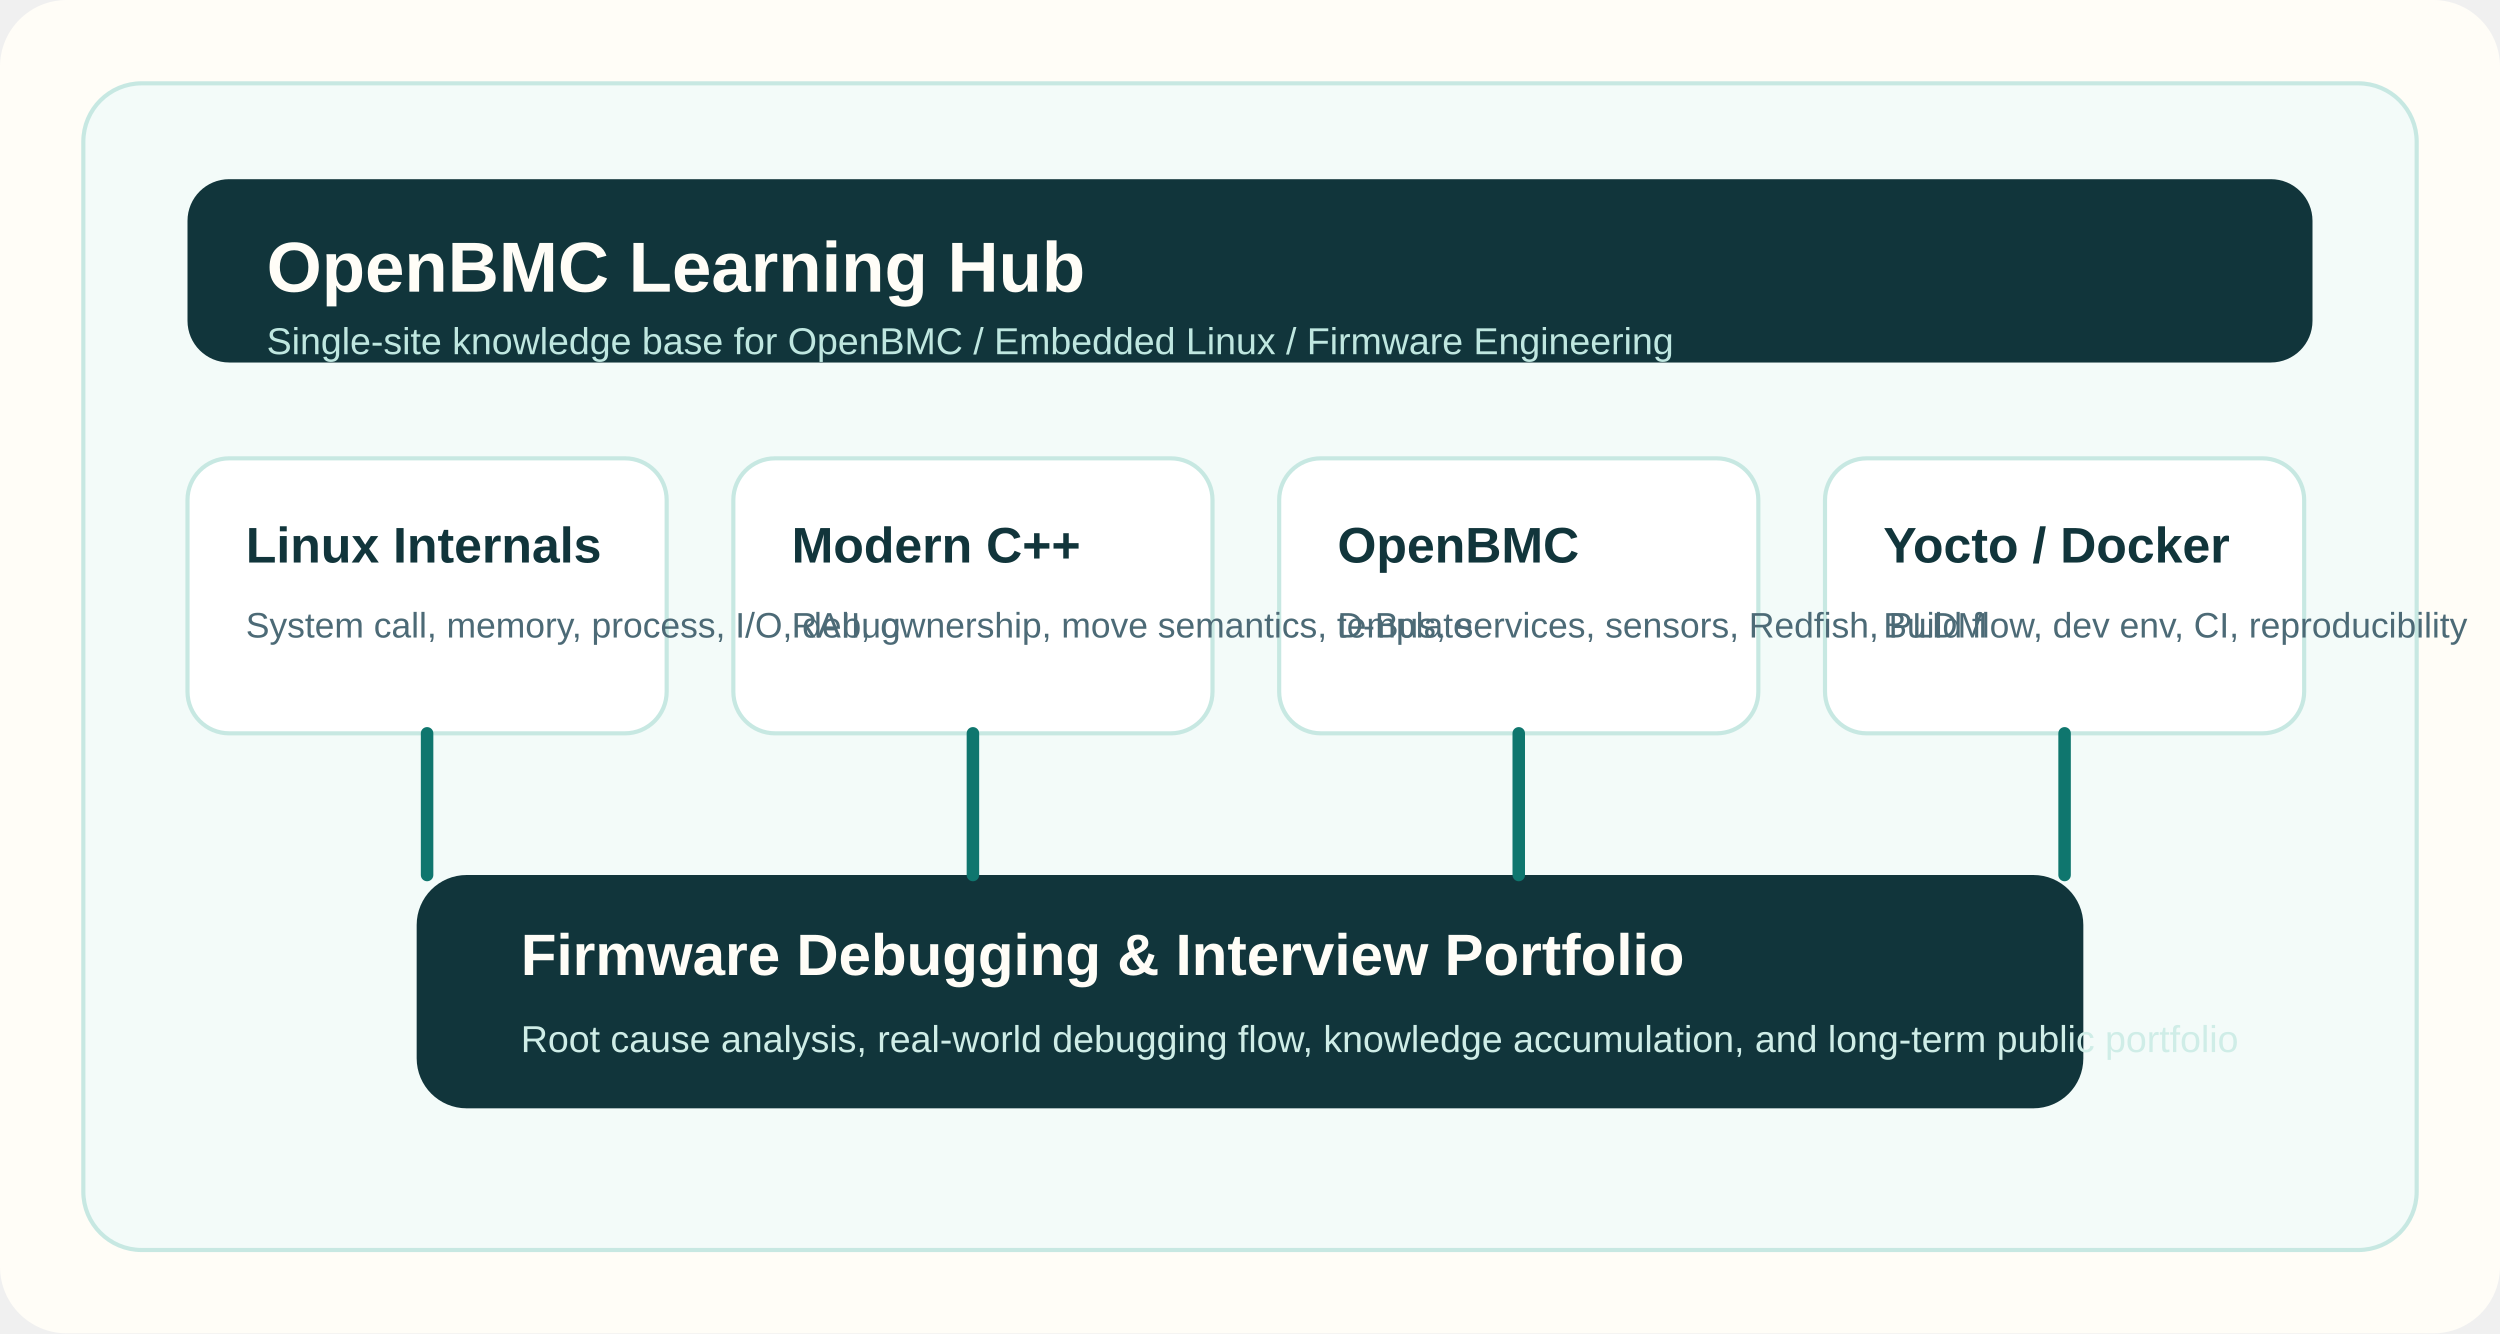
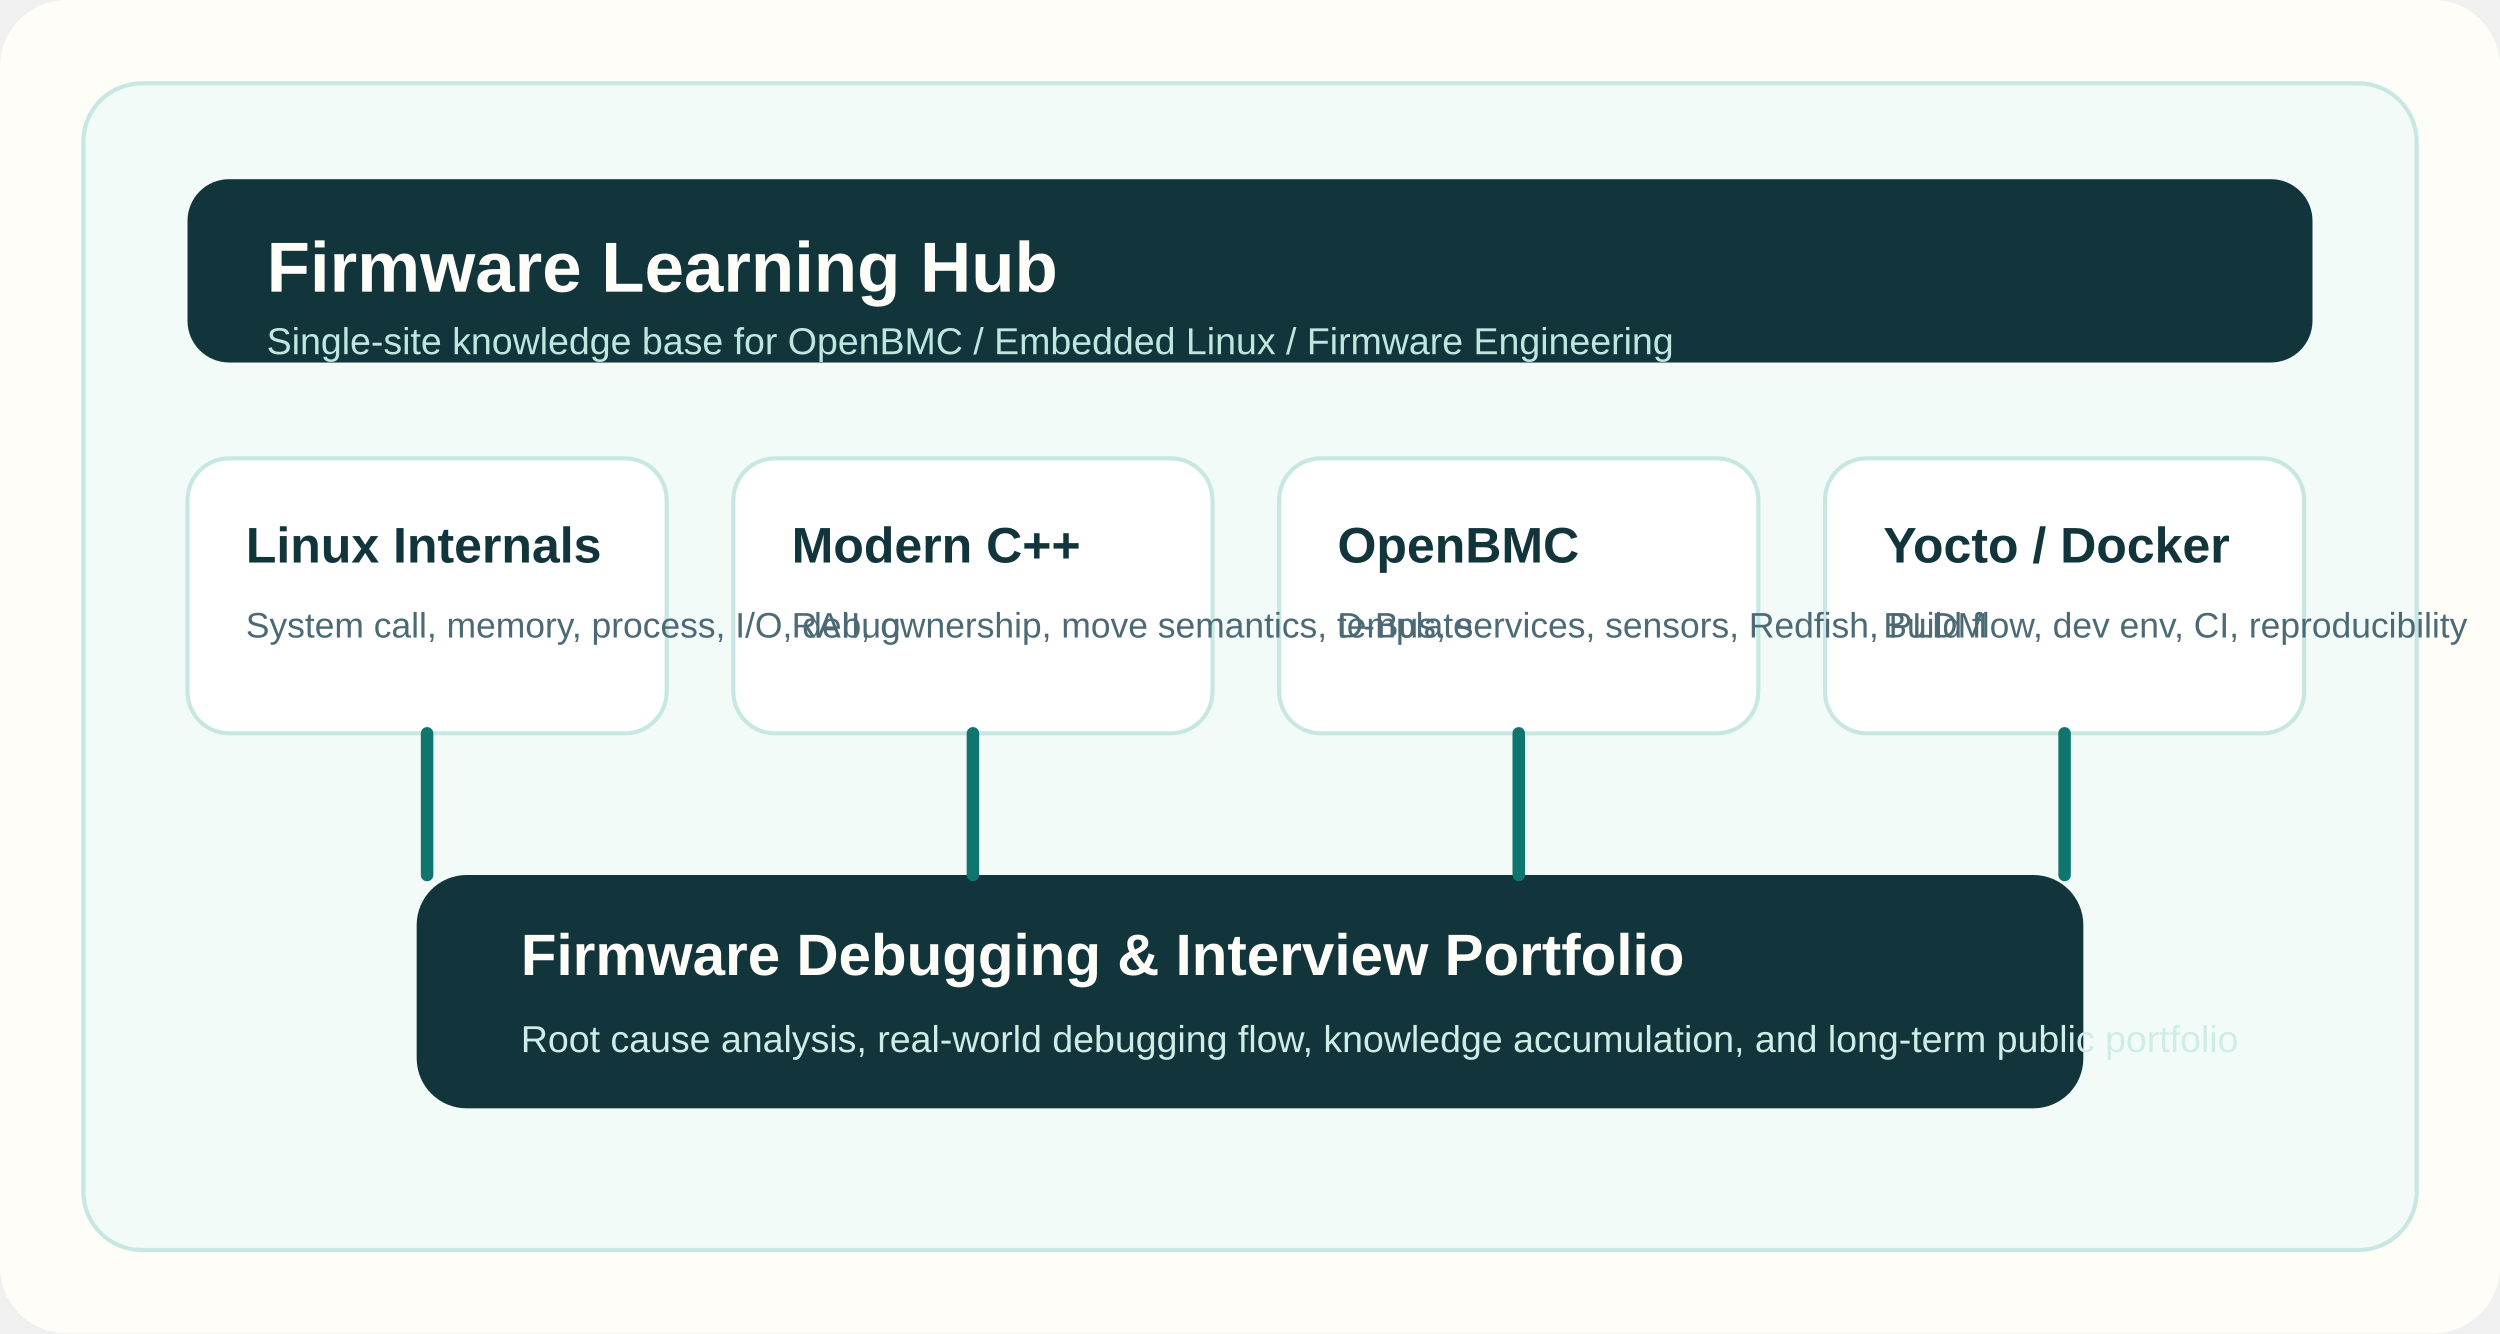
<svg xmlns="http://www.w3.org/2000/svg" width="1200" height="640" viewBox="0 0 1200 640" fill="none">
  <rect width="1200" height="640" rx="32" fill="#FFFDF7" />
  <rect x="40" y="40" width="1120" height="560" rx="28" fill="#F3FBF9" stroke="#C7E8E2" stroke-width="2" />
  <rect x="90" y="86" width="1020" height="88" rx="20" fill="#11353B" />
-   <text x="128" y="140" fill="#FFFDF7" font-family="Arial, sans-serif" font-size="34" font-weight="700">OpenBMC Learning Hub</text>
+   <text x="128" y="140" fill="#FFFDF7" font-family="Arial, sans-serif" font-size="34" font-weight="700">Firmware Learning Hub</text>
  <text x="128" y="170" fill="#BFE7E0" font-family="Arial, sans-serif" font-size="18">Single-site knowledge base for OpenBMC / Embedded Linux / Firmware Engineering</text>
  <rect x="90" y="220" width="230" height="132" rx="20" fill="#FFFFFF" stroke="#C7E8E2" stroke-width="2" />
  <rect x="352" y="220" width="230" height="132" rx="20" fill="#FFFFFF" stroke="#C7E8E2" stroke-width="2" />
  <rect x="614" y="220" width="230" height="132" rx="20" fill="#FFFFFF" stroke="#C7E8E2" stroke-width="2" />
  <rect x="876" y="220" width="230" height="132" rx="20" fill="#FFFFFF" stroke="#C7E8E2" stroke-width="2" />
  <text x="118" y="270" fill="#11353B" font-family="Arial, sans-serif" font-size="24" font-weight="700">Linux Internals</text>
  <text x="118" y="306" fill="#4C6A76" font-family="Arial, sans-serif" font-size="17">System call, memory, process, I/O, debug</text>
  <text x="380" y="270" fill="#11353B" font-family="Arial, sans-serif" font-size="24" font-weight="700">Modern C++</text>
  <text x="380" y="306" fill="#4C6A76" font-family="Arial, sans-serif" font-size="17">RAII, ownership, move semantics, template</text>
  <text x="642" y="270" fill="#11353B" font-family="Arial, sans-serif" font-size="24" font-weight="700">OpenBMC</text>
  <text x="642" y="306" fill="#4C6A76" font-family="Arial, sans-serif" font-size="17">D-Bus, services, sensors, Redfish, PLDM</text>
  <text x="904" y="270" fill="#11353B" font-family="Arial, sans-serif" font-size="24" font-weight="700">Yocto / Docker</text>
  <text x="904" y="306" fill="#4C6A76" font-family="Arial, sans-serif" font-size="17">Build flow, dev env, CI, reproducibility</text>
  <rect x="200" y="420" width="800" height="112" rx="24" fill="#11353B" />
  <text x="250" y="468" fill="#FFFDF7" font-family="Arial, sans-serif" font-size="28" font-weight="700">Firmware Debugging &amp; Interview Portfolio</text>
  <text x="250" y="505" fill="#CFEDE7" font-family="Arial, sans-serif" font-size="18">Root cause analysis, real-world debugging flow, knowledge accumulation, and long-term public portfolio</text>
  <path d="M205 352L205 420" stroke="#0F766E" stroke-width="6" stroke-linecap="round" />
  <path d="M467 352L467 420" stroke="#0F766E" stroke-width="6" stroke-linecap="round" />
  <path d="M729 352L729 420" stroke="#0F766E" stroke-width="6" stroke-linecap="round" />
  <path d="M991 352L991 420" stroke="#0F766E" stroke-width="6" stroke-linecap="round" />
</svg>
